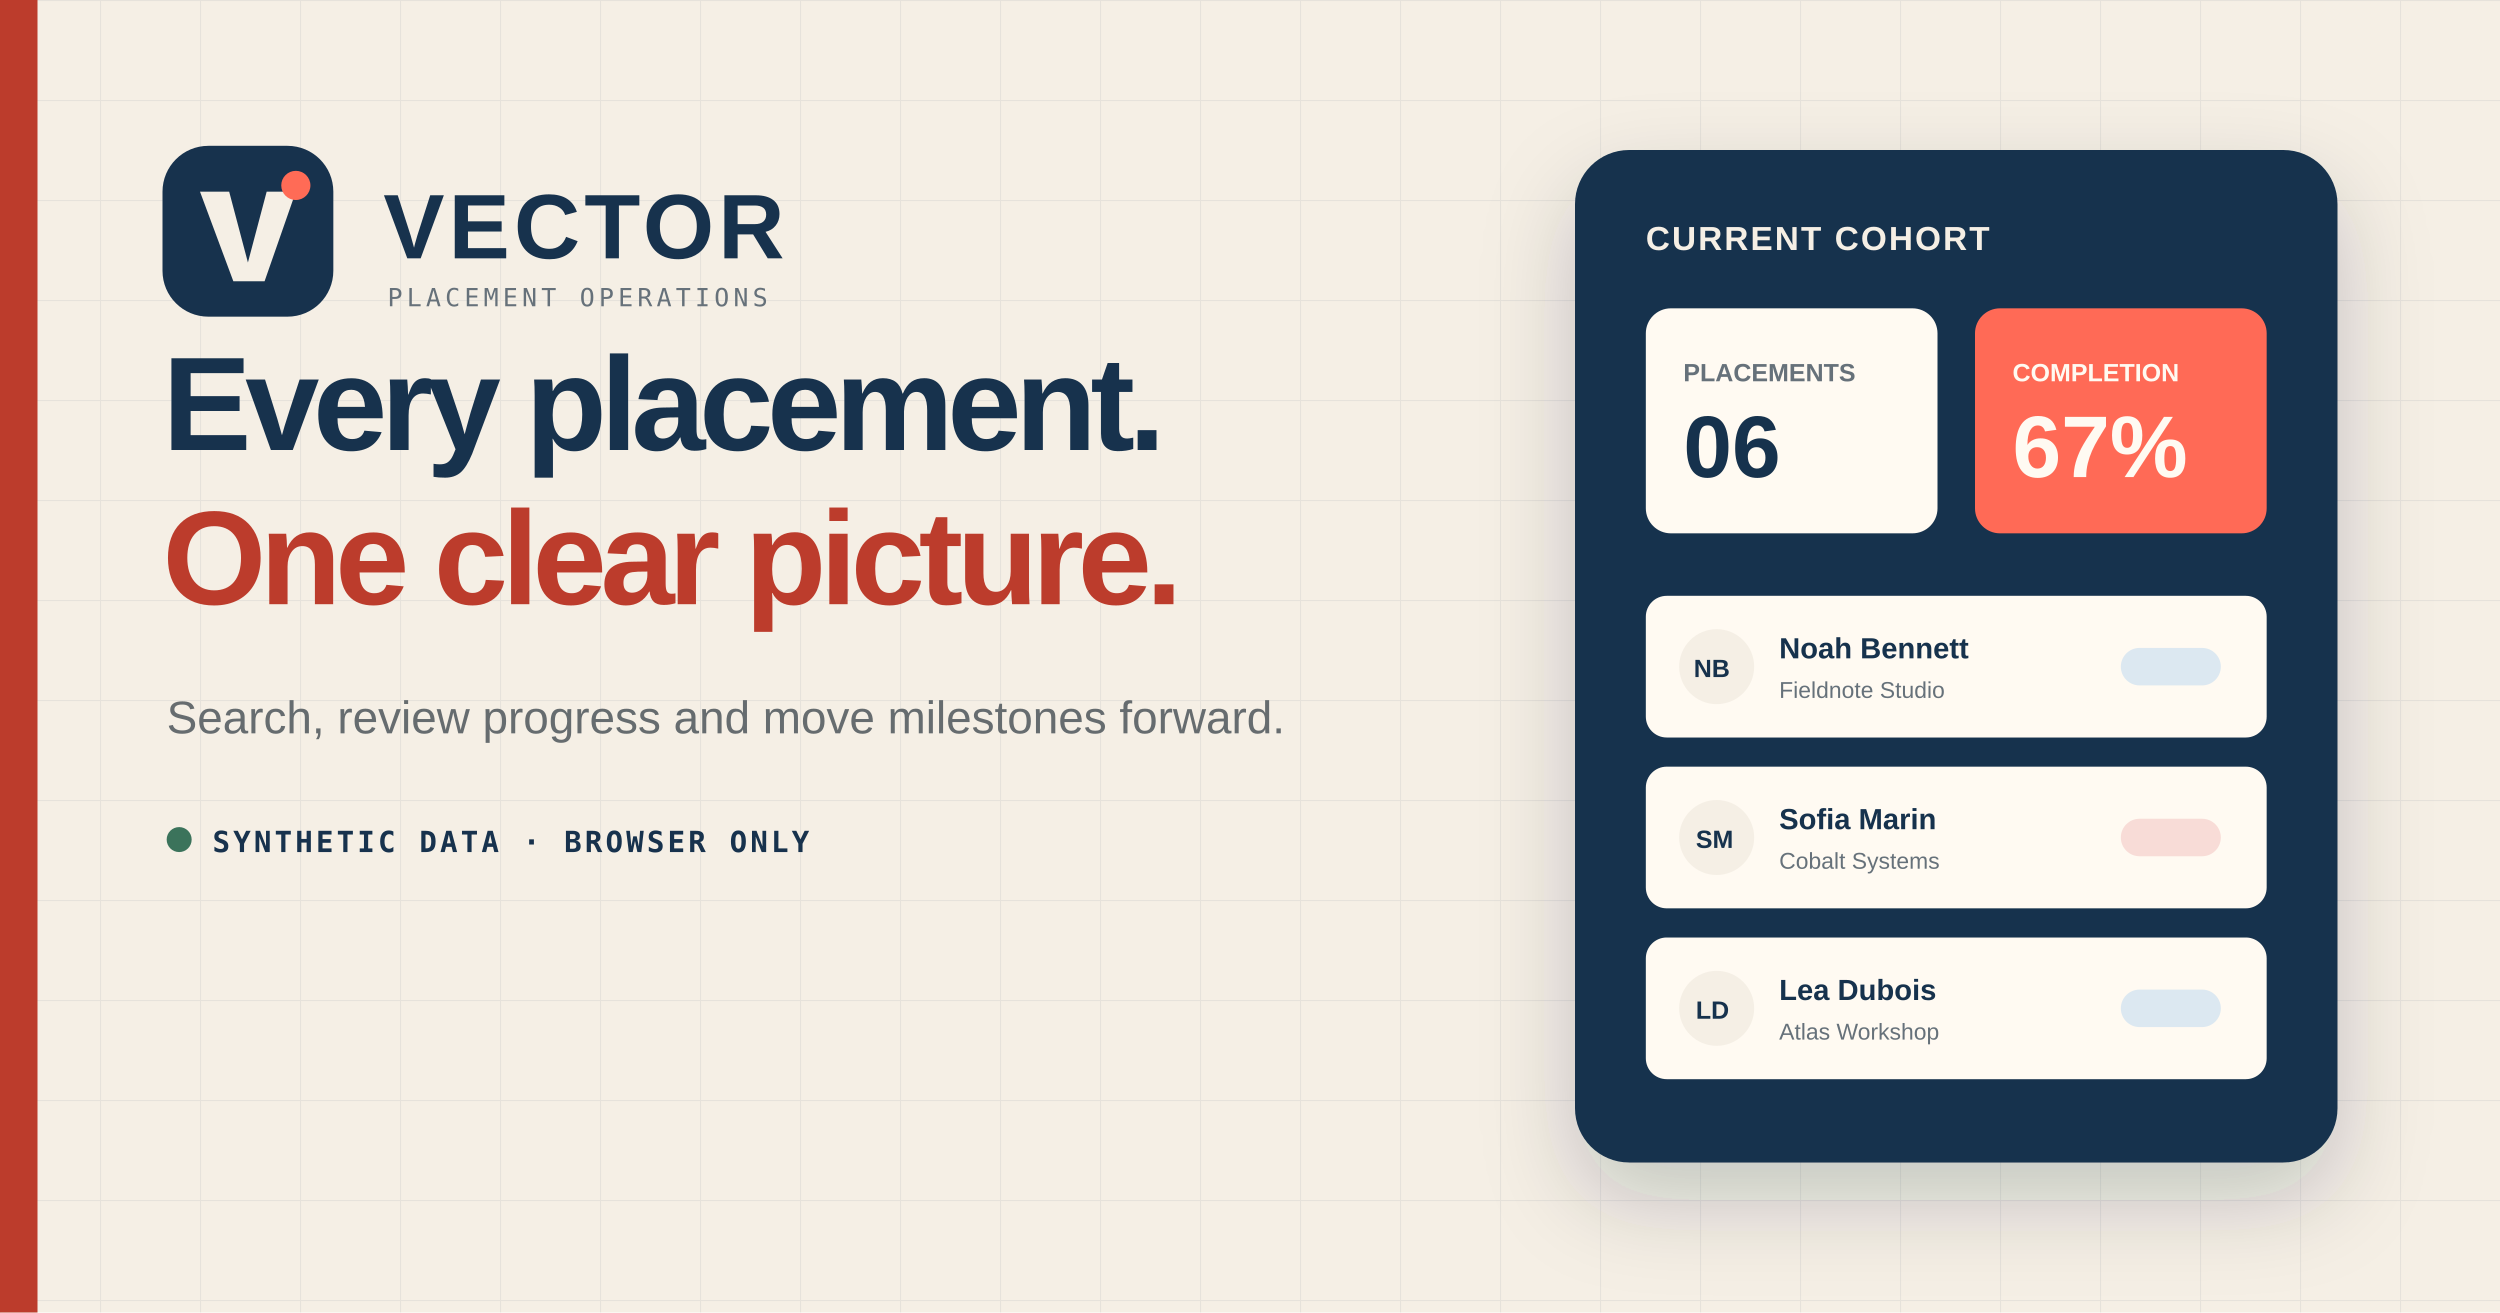
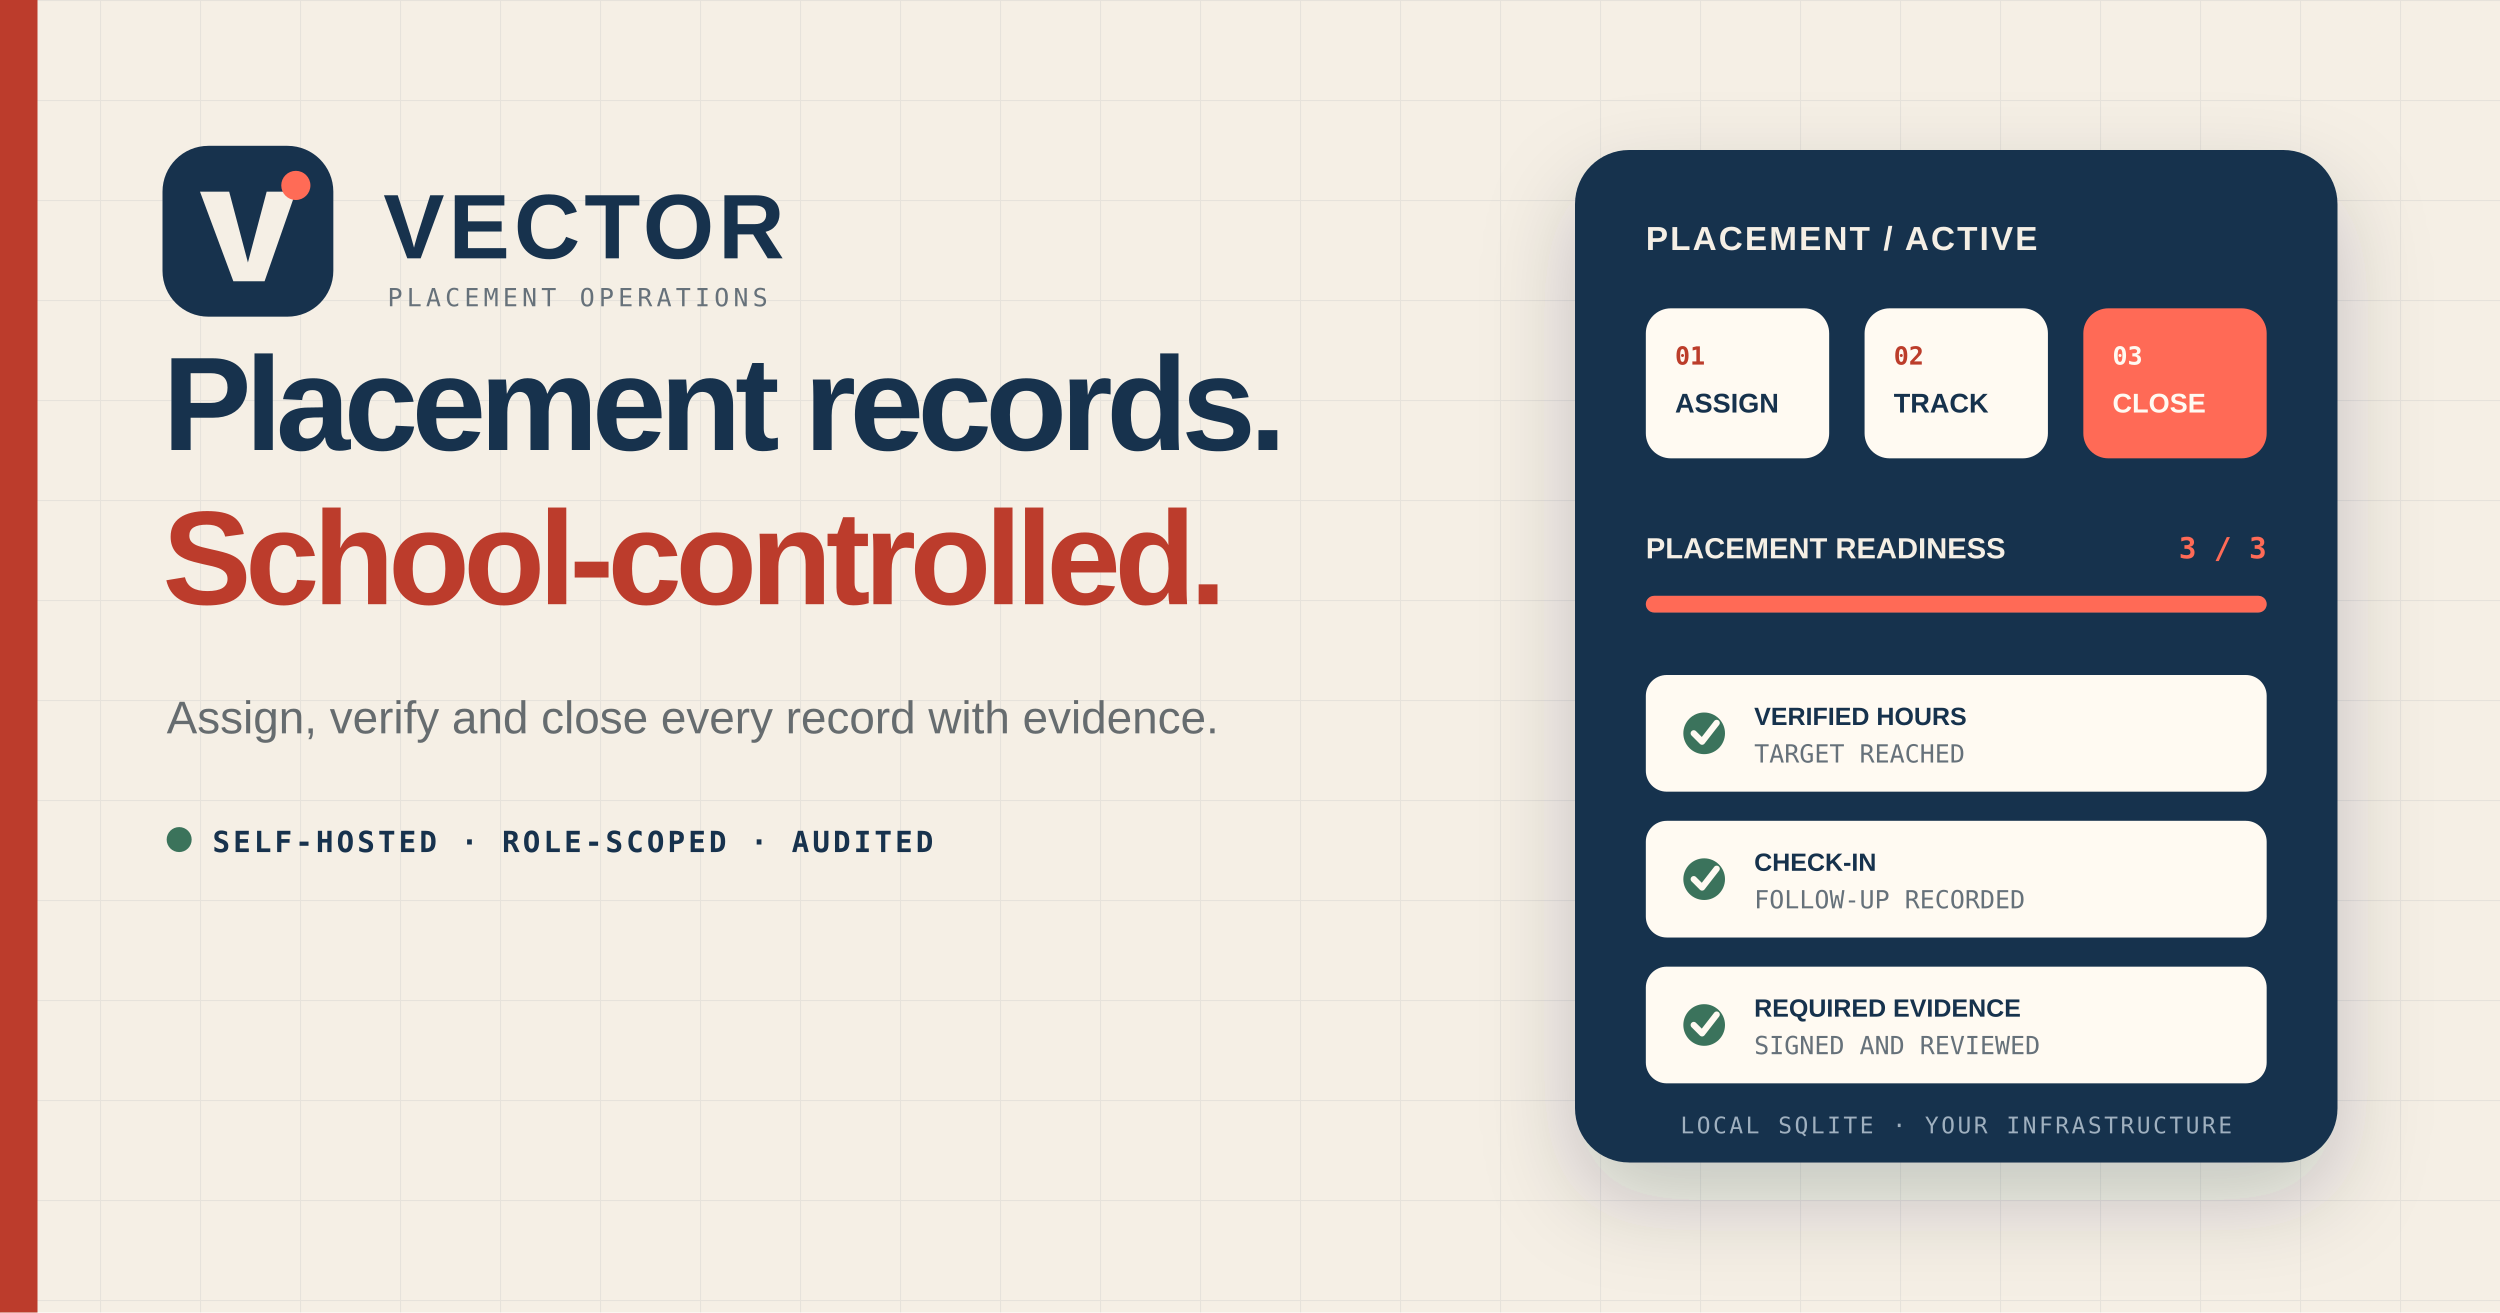
<svg xmlns="http://www.w3.org/2000/svg" width="1200" height="630" viewBox="0 0 1200 630" role="img" aria-labelledby="title description">
  <defs>
    <pattern id="grid" width="48" height="48" patternUnits="userSpaceOnUse">
      <path d="M48 0H0V48" fill="none" stroke="#17324d" stroke-opacity=".07" />
    </pattern>
    <filter id="shadow" x="-20%" y="-20%" width="140%" height="160%">
      <feDropShadow dx="0" dy="18" stdDeviation="22" flood-color="#10263a" flood-opacity=".2" />
    </filter>
  </defs>
  <rect width="1200" height="630" fill="#f5efe5" />
  <rect width="1200" height="630" fill="url(#grid)" />
  <rect x="0" y="0" width="18" height="630" fill="#bc3c2c" />
  <g transform="translate(78 70)">
    <rect width="82" height="82" rx="22" fill="#17324d" />
    <path d="M18 22h14l9 34 9-34h14L49 65H34L18 22Z" fill="#f5efe5" />
    <circle cx="64" cy="19" r="7" fill="#ff6b56" />
    <text x="106" y="54" fill="#17324d" font-family="Arial, Helvetica, sans-serif" font-size="44" font-weight="800" letter-spacing="2">VECTOR</text>
    <text x="108" y="77" fill="#66717a" font-family="monospace" font-size="12" letter-spacing="2">PLACEMENT OPERATIONS</text>
  </g>
  <g transform="translate(78 216)">
    <text fill="#17324d" font-family="Arial, Helvetica, sans-serif" font-size="64" font-weight="800" letter-spacing="-3">
-       <tspan x="0" y="0">Every placement.</tspan>
-       <tspan x="0" y="74" fill="#bc3c2c">One clear picture.</tspan>
+       <tspan x="0" y="0">Placement records.</tspan>
+       <tspan x="0" y="74" fill="#bc3c2c">School-controlled.</tspan>
    </text>
-     <text x="2" y="136" fill="#666c6f" font-family="Arial, Helvetica, sans-serif" font-size="22">Search, review progress and move milestones forward.</text>
+     <text x="2" y="136" fill="#666c6f" font-family="Arial, Helvetica, sans-serif" font-size="22">Assign, verify and close every record with evidence.</text>
    <g transform="translate(2 181)">
      <circle cx="6" cy="6" r="6" fill="#3b735b" />
-       <text x="22" y="12" fill="#17324d" font-family="monospace" font-size="14" font-weight="700" letter-spacing="1.5">SYNTHETIC DATA · BROWSER ONLY</text>
+       <text x="22" y="12" fill="#17324d" font-family="monospace" font-size="14" font-weight="700" letter-spacing="1.5">SELF-HOSTED · ROLE-SCOPED · AUDITED</text>
    </g>
  </g>
  <g transform="translate(756 72)" filter="url(#shadow)">
    <rect width="366" height="486" rx="26" fill="#17324d" />
-     <text x="34" y="48" fill="#f5efe5" font-family="Arial, Helvetica, sans-serif" font-size="16" font-weight="700" letter-spacing="1">CURRENT COHORT</text>
-     <rect x="34" y="76" width="140" height="108" rx="12" fill="#fffaf2" />
-     <rect x="192" y="76" width="140" height="108" rx="12" fill="#ff6b56" />
-     <text x="52" y="111" fill="#66717a" font-family="Arial, Helvetica, sans-serif" font-size="12" font-weight="700">PLACEMENTS</text>
-     <text x="52" y="157" fill="#17324d" font-family="Arial, Helvetica, sans-serif" font-size="42" font-weight="800">06</text>
-     <text x="210" y="111" fill="#fffaf2" font-family="Arial, Helvetica, sans-serif" font-size="12" font-weight="700">COMPLETION</text>
-     <text x="210" y="157" fill="#fffaf2" font-family="Arial, Helvetica, sans-serif" font-size="42" font-weight="800">67%</text>
-     <g transform="translate(34 214)">
-       <rect width="298" height="68" rx="10" fill="#fffaf2" />
-       <circle cx="34" cy="34" r="18" fill="#f5efe5" />
-       <text x="23" y="39" fill="#17324d" font-family="Arial, Helvetica, sans-serif" font-size="12" font-weight="800">NB</text>
-       <text x="64" y="30" fill="#17324d" font-family="Arial, Helvetica, sans-serif" font-size="14" font-weight="800">Noah Bennett</text>
-       <text x="64" y="49" fill="#66717a" font-family="Arial, Helvetica, sans-serif" font-size="11">Fieldnote Studio</text>
-       <rect x="228" y="25" width="48" height="18" rx="9" fill="#dce8f1" />
+     <text x="34" y="48" fill="#f5efe5" font-family="Arial, Helvetica, sans-serif" font-size="16" font-weight="700" letter-spacing="1">PLACEMENT / ACTIVE</text>
+     <g transform="translate(34 76)">
+       <rect width="88" height="72" rx="12" fill="#fffaf2" />
+       <rect x="105" width="88" height="72" rx="12" fill="#fffaf2" />
+       <rect x="210" width="88" height="72" rx="12" fill="#ff6b56" />
+       <text x="14" y="27" fill="#bc3c2c" font-family="monospace" font-size="12" font-weight="700">01</text>
+       <text x="14" y="50" fill="#17324d" font-family="Arial, Helvetica, sans-serif" font-size="13" font-weight="800">ASSIGN</text>
+       <text x="119" y="27" fill="#bc3c2c" font-family="monospace" font-size="12" font-weight="700">02</text>
+       <text x="119" y="50" fill="#17324d" font-family="Arial, Helvetica, sans-serif" font-size="13" font-weight="800">TRACK</text>
+       <text x="224" y="27" fill="#fffaf2" font-family="monospace" font-size="12" font-weight="700">03</text>
+       <text x="224" y="50" fill="#fffaf2" font-family="Arial, Helvetica, sans-serif" font-size="13" font-weight="800">CLOSE</text>
    </g>
-     <g transform="translate(34 296)">
-       <rect width="298" height="68" rx="10" fill="#fffaf2" />
-       <circle cx="34" cy="34" r="18" fill="#f5efe5" />
-       <text x="24" y="39" fill="#17324d" font-family="Arial, Helvetica, sans-serif" font-size="12" font-weight="800">SM</text>
-       <text x="64" y="30" fill="#17324d" font-family="Arial, Helvetica, sans-serif" font-size="14" font-weight="800">Sofia Marin</text>
-       <text x="64" y="49" fill="#66717a" font-family="Arial, Helvetica, sans-serif" font-size="11">Cobalt Systems</text>
-       <rect x="228" y="25" width="48" height="18" rx="9" fill="#f8dcd7" />
+     <g transform="translate(34 178)">
+       <text x="0" y="18" fill="#f5efe5" font-family="Arial, Helvetica, sans-serif" font-size="14" font-weight="800">PLACEMENT READINESS</text>
+       <text x="298" y="18" fill="#ff6b56" font-family="monospace" font-size="14" font-weight="700" text-anchor="end">3 / 3</text>
+       <rect y="36" width="298" height="8" rx="4" fill="#34516c" />
+       <rect y="36" width="298" height="8" rx="4" fill="#ff6b56" />
    </g>
-     <g transform="translate(34 378)">
-       <rect width="298" height="68" rx="10" fill="#fffaf2" />
-       <circle cx="34" cy="34" r="18" fill="#f5efe5" />
-       <text x="24" y="39" fill="#17324d" font-family="Arial, Helvetica, sans-serif" font-size="12" font-weight="800">LD</text>
-       <text x="64" y="30" fill="#17324d" font-family="Arial, Helvetica, sans-serif" font-size="14" font-weight="800">Lea Dubois</text>
-       <text x="64" y="49" fill="#66717a" font-family="Arial, Helvetica, sans-serif" font-size="11">Atlas Workshop</text>
-       <rect x="228" y="25" width="48" height="18" rx="9" fill="#dce8f1" />
+     <g transform="translate(34 252)">
+       <rect width="298" height="56" rx="10" fill="#fffaf2" />
+       <circle cx="28" cy="28" r="10" fill="#3b735b" />
+       <path d="m23 28 4 4 7-9" fill="none" stroke="#fffaf2" stroke-width="3" stroke-linecap="round" stroke-linejoin="round" />
+       <text x="52" y="24" fill="#17324d" font-family="Arial, Helvetica, sans-serif" font-size="12" font-weight="800">VERIFIED HOURS</text>
+       <text x="52" y="42" fill="#66717a" font-family="monospace" font-size="12">TARGET REACHED</text>
    </g>
+     <g transform="translate(34 322)">
+       <rect width="298" height="56" rx="10" fill="#fffaf2" />
+       <circle cx="28" cy="28" r="10" fill="#3b735b" />
+       <path d="m23 28 4 4 7-9" fill="none" stroke="#fffaf2" stroke-width="3" stroke-linecap="round" stroke-linejoin="round" />
+       <text x="52" y="24" fill="#17324d" font-family="Arial, Helvetica, sans-serif" font-size="12" font-weight="800">CHECK-IN</text>
+       <text x="52" y="42" fill="#66717a" font-family="monospace" font-size="12">FOLLOW-UP RECORDED</text>
+     </g>
+     <g transform="translate(34 392)">
+       <rect width="298" height="56" rx="10" fill="#fffaf2" />
+       <circle cx="28" cy="28" r="10" fill="#3b735b" />
+       <path d="m23 28 4 4 7-9" fill="none" stroke="#fffaf2" stroke-width="3" stroke-linecap="round" stroke-linejoin="round" />
+       <text x="52" y="24" fill="#17324d" font-family="Arial, Helvetica, sans-serif" font-size="12" font-weight="800">REQUIRED EVIDENCE</text>
+       <text x="52" y="42" fill="#66717a" font-family="monospace" font-size="12">SIGNED AND REVIEWED</text>
+     </g>
+     <text x="183" y="472" fill="#9fb0bf" font-family="monospace" font-size="11" letter-spacing="1.2" text-anchor="middle">LOCAL SQLITE · YOUR INFRASTRUCTURE</text>
  </g>
</svg>
